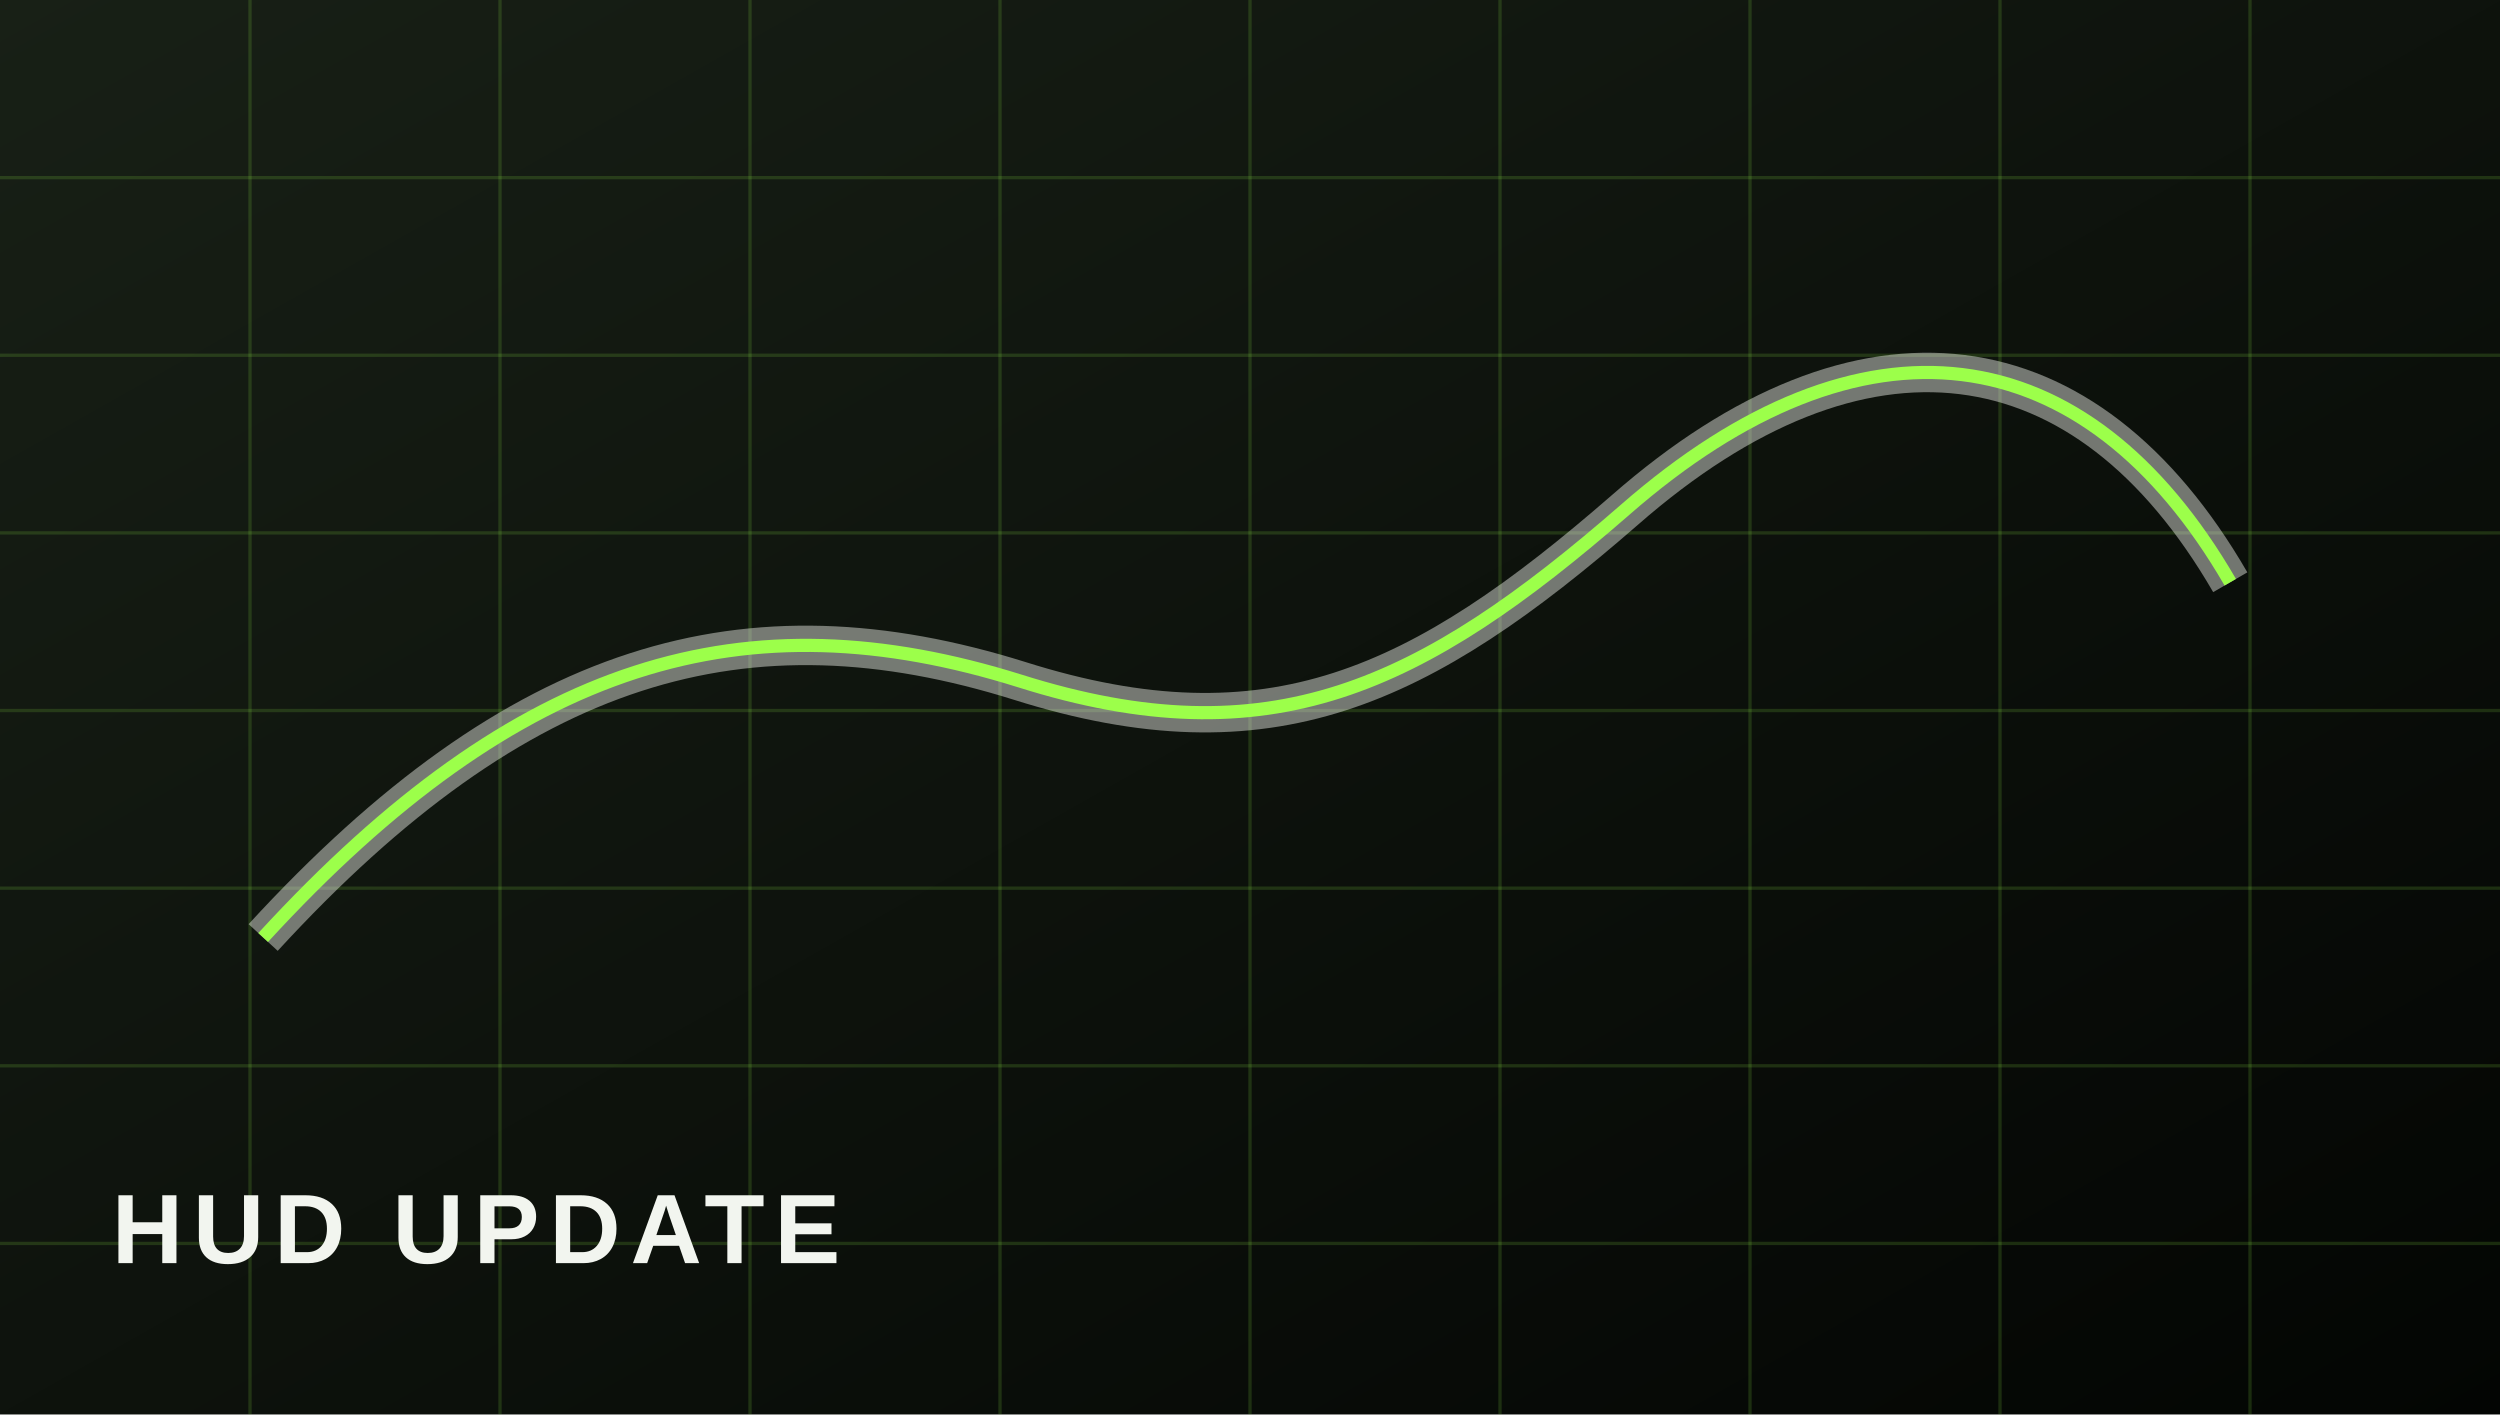
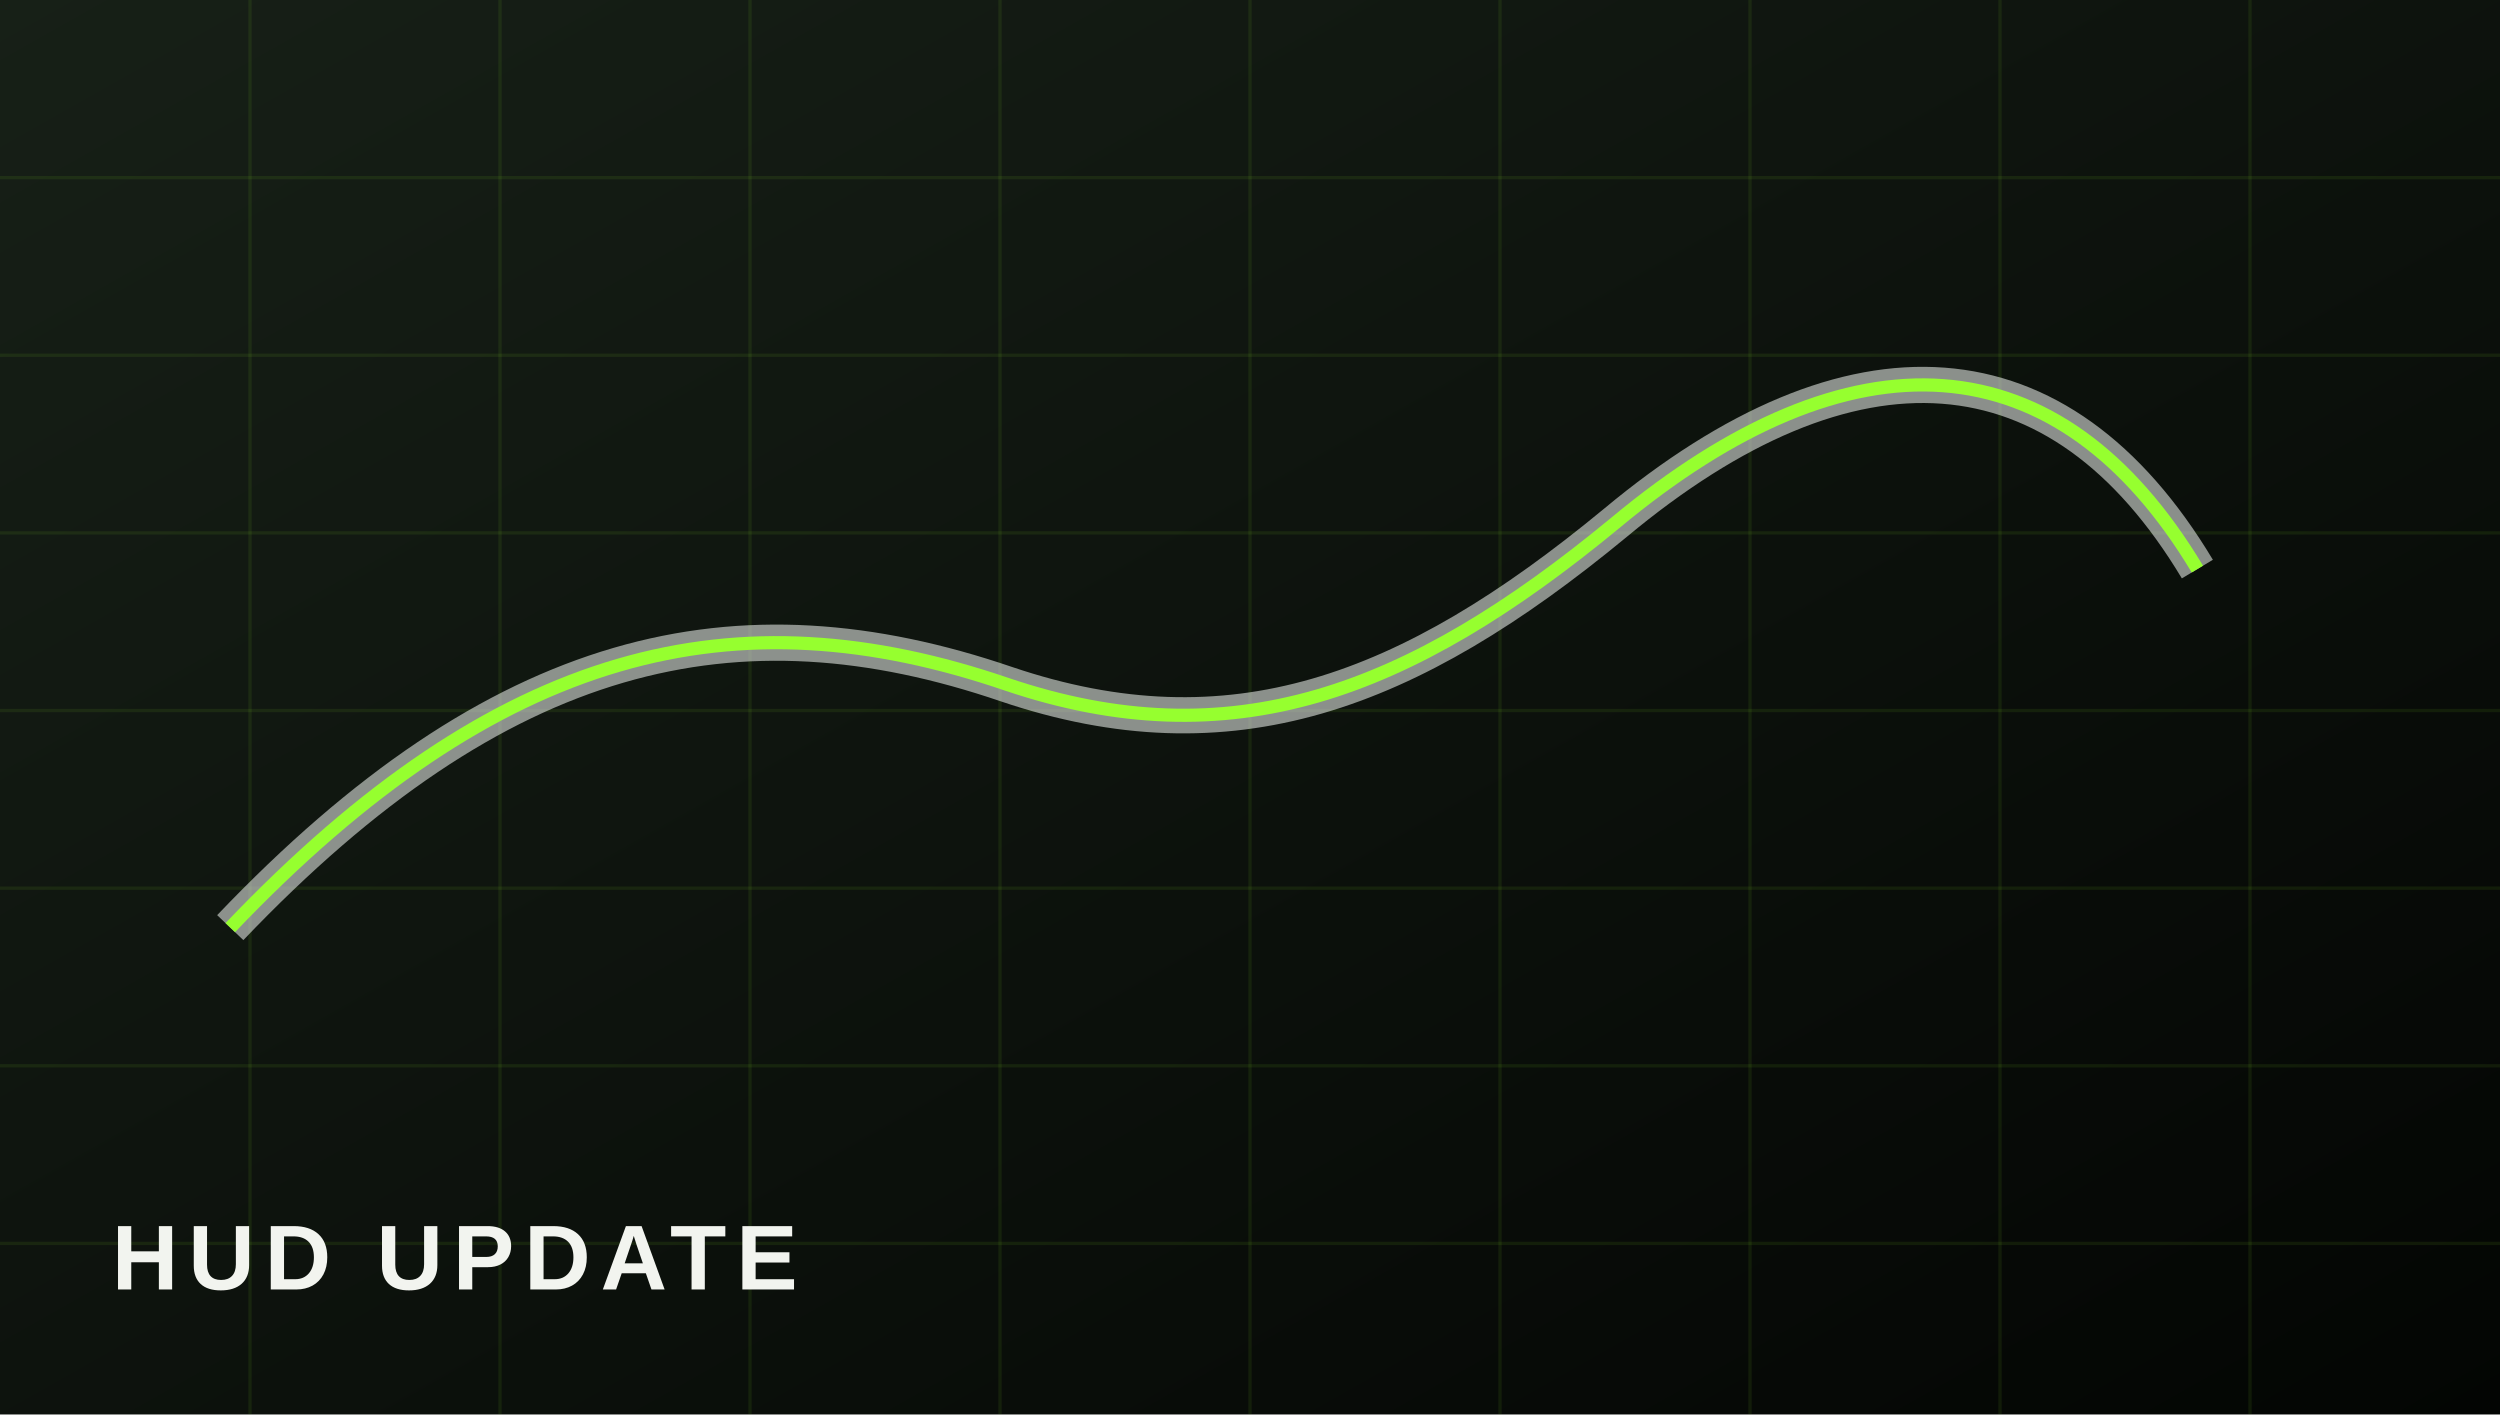
<svg xmlns="http://www.w3.org/2000/svg" viewBox="0 0 760 430">
  <defs>
    <linearGradient id="g" x1="0" y1="0" x2="1" y2="1">
-       <stop offset="0" stop-color="#182016" />
+       <stop offset="0" stop-color="#172017" />
      <stop offset="1" stop-color="#030503" />
    </linearGradient>
  </defs>
  <rect width="760" height="430" fill="url(#g)" />
-   <g stroke="#9cff4a" stroke-opacity=".15" stroke-width="1">
+   <g stroke="#96ff2f" stroke-opacity=".08" stroke-width="1">
    <path d="M0 54h760M0 108h760M0 162h760M0 216h760M0 270h760M0 324h760M0 378h760" />
    <path d="M76 0v430M152 0v430M228 0v430M304 0v430M380 0v430M456 0v430M532 0v430M608 0v430M684 0v430" />
  </g>
-   <path d="M80 285c78-85 147-104 230-78 76 24 122 2 184-52 72-63 140-54 184 22" fill="none" stroke="#f2f5ef" stroke-width="12" stroke-opacity=".45" />
-   <path d="M80 285c78-85 147-104 230-78 76 24 122 2 184-52 72-63 140-54 184 22" fill="none" stroke="#9cff4a" stroke-width="4" />
-   <text x="34" y="384" fill="#f2f5ef" font-family="Arial, sans-serif" font-size="30" font-weight="700" letter-spacing="3">HUD UPDATE</text>
+   <path d="M70 282c82-86 154-102 236-74 68 23 122 3 185-49 72-60 135-56 177 14" fill="none" stroke="#d8ddd8" stroke-opacity=".62" stroke-width="11" />
+   <path d="M70 282c82-86 154-102 236-74 68 23 122 3 185-49 72-60 135-56 177 14" fill="none" stroke="#96ff2f" stroke-width="4" />
+   <text x="34" y="392" fill="#f2f4ef" font-family="Arial, sans-serif" font-size="28" font-weight="700" letter-spacing="3">HUD UPDATE</text>
</svg>
